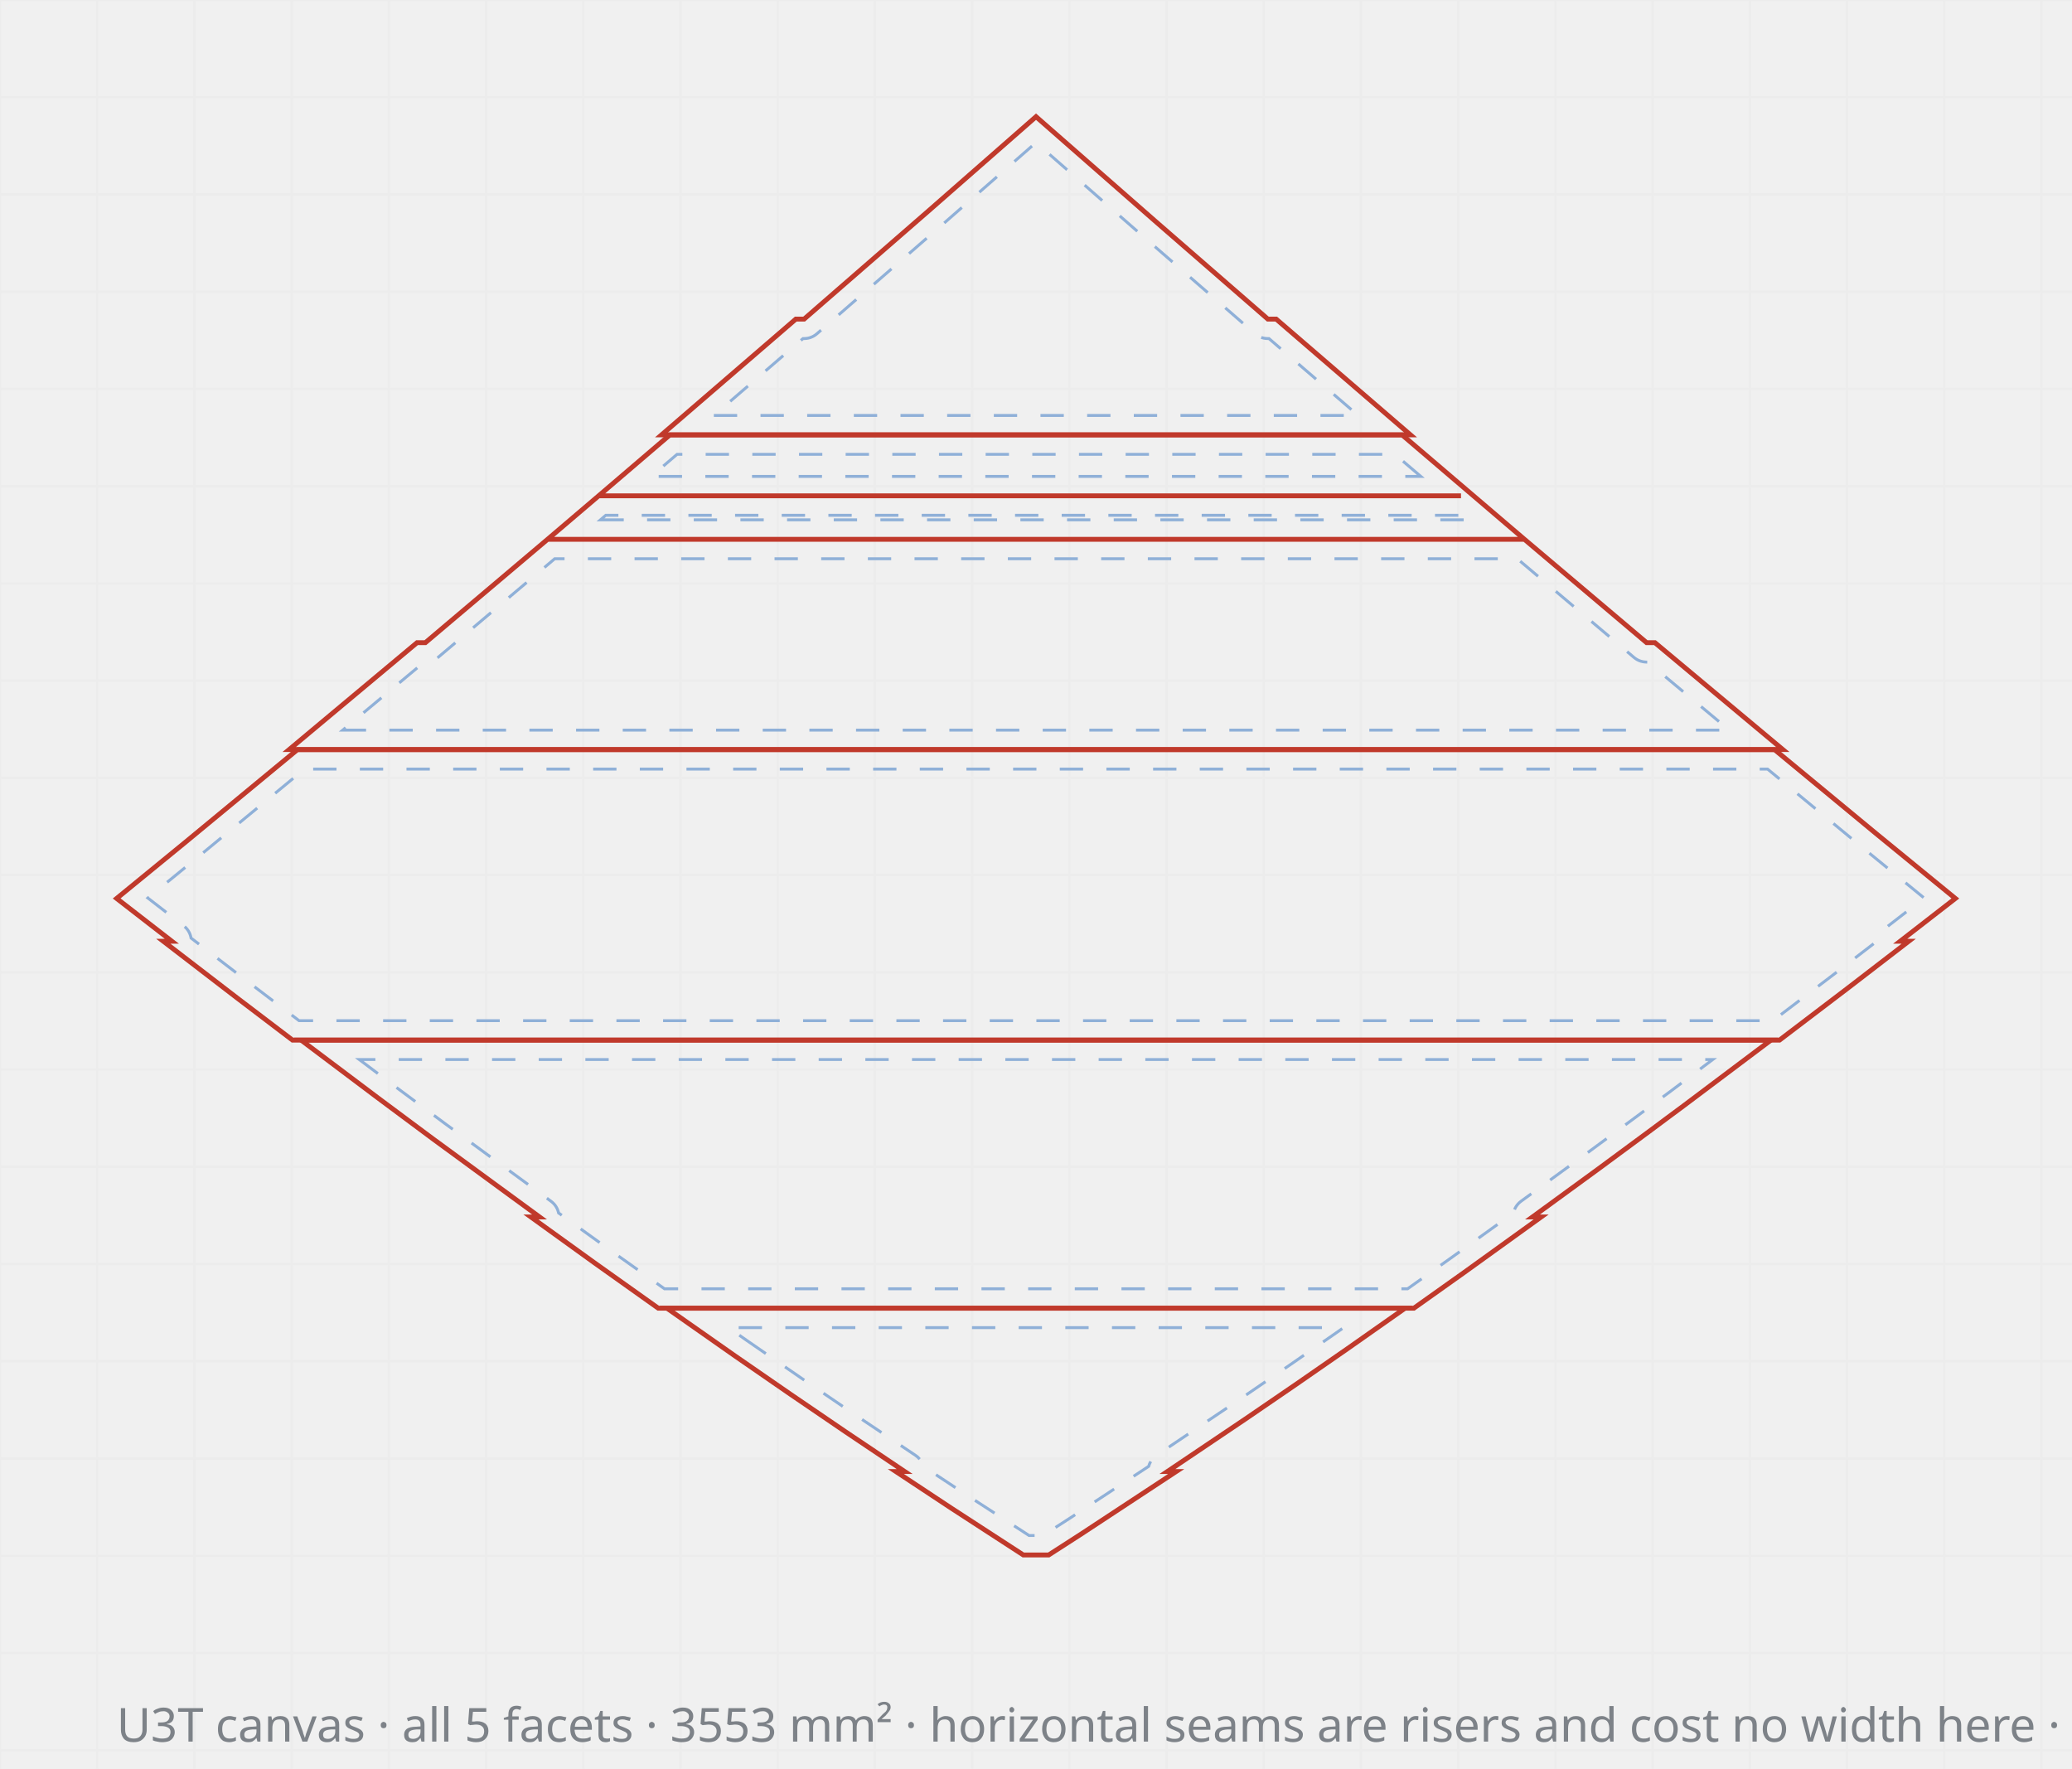
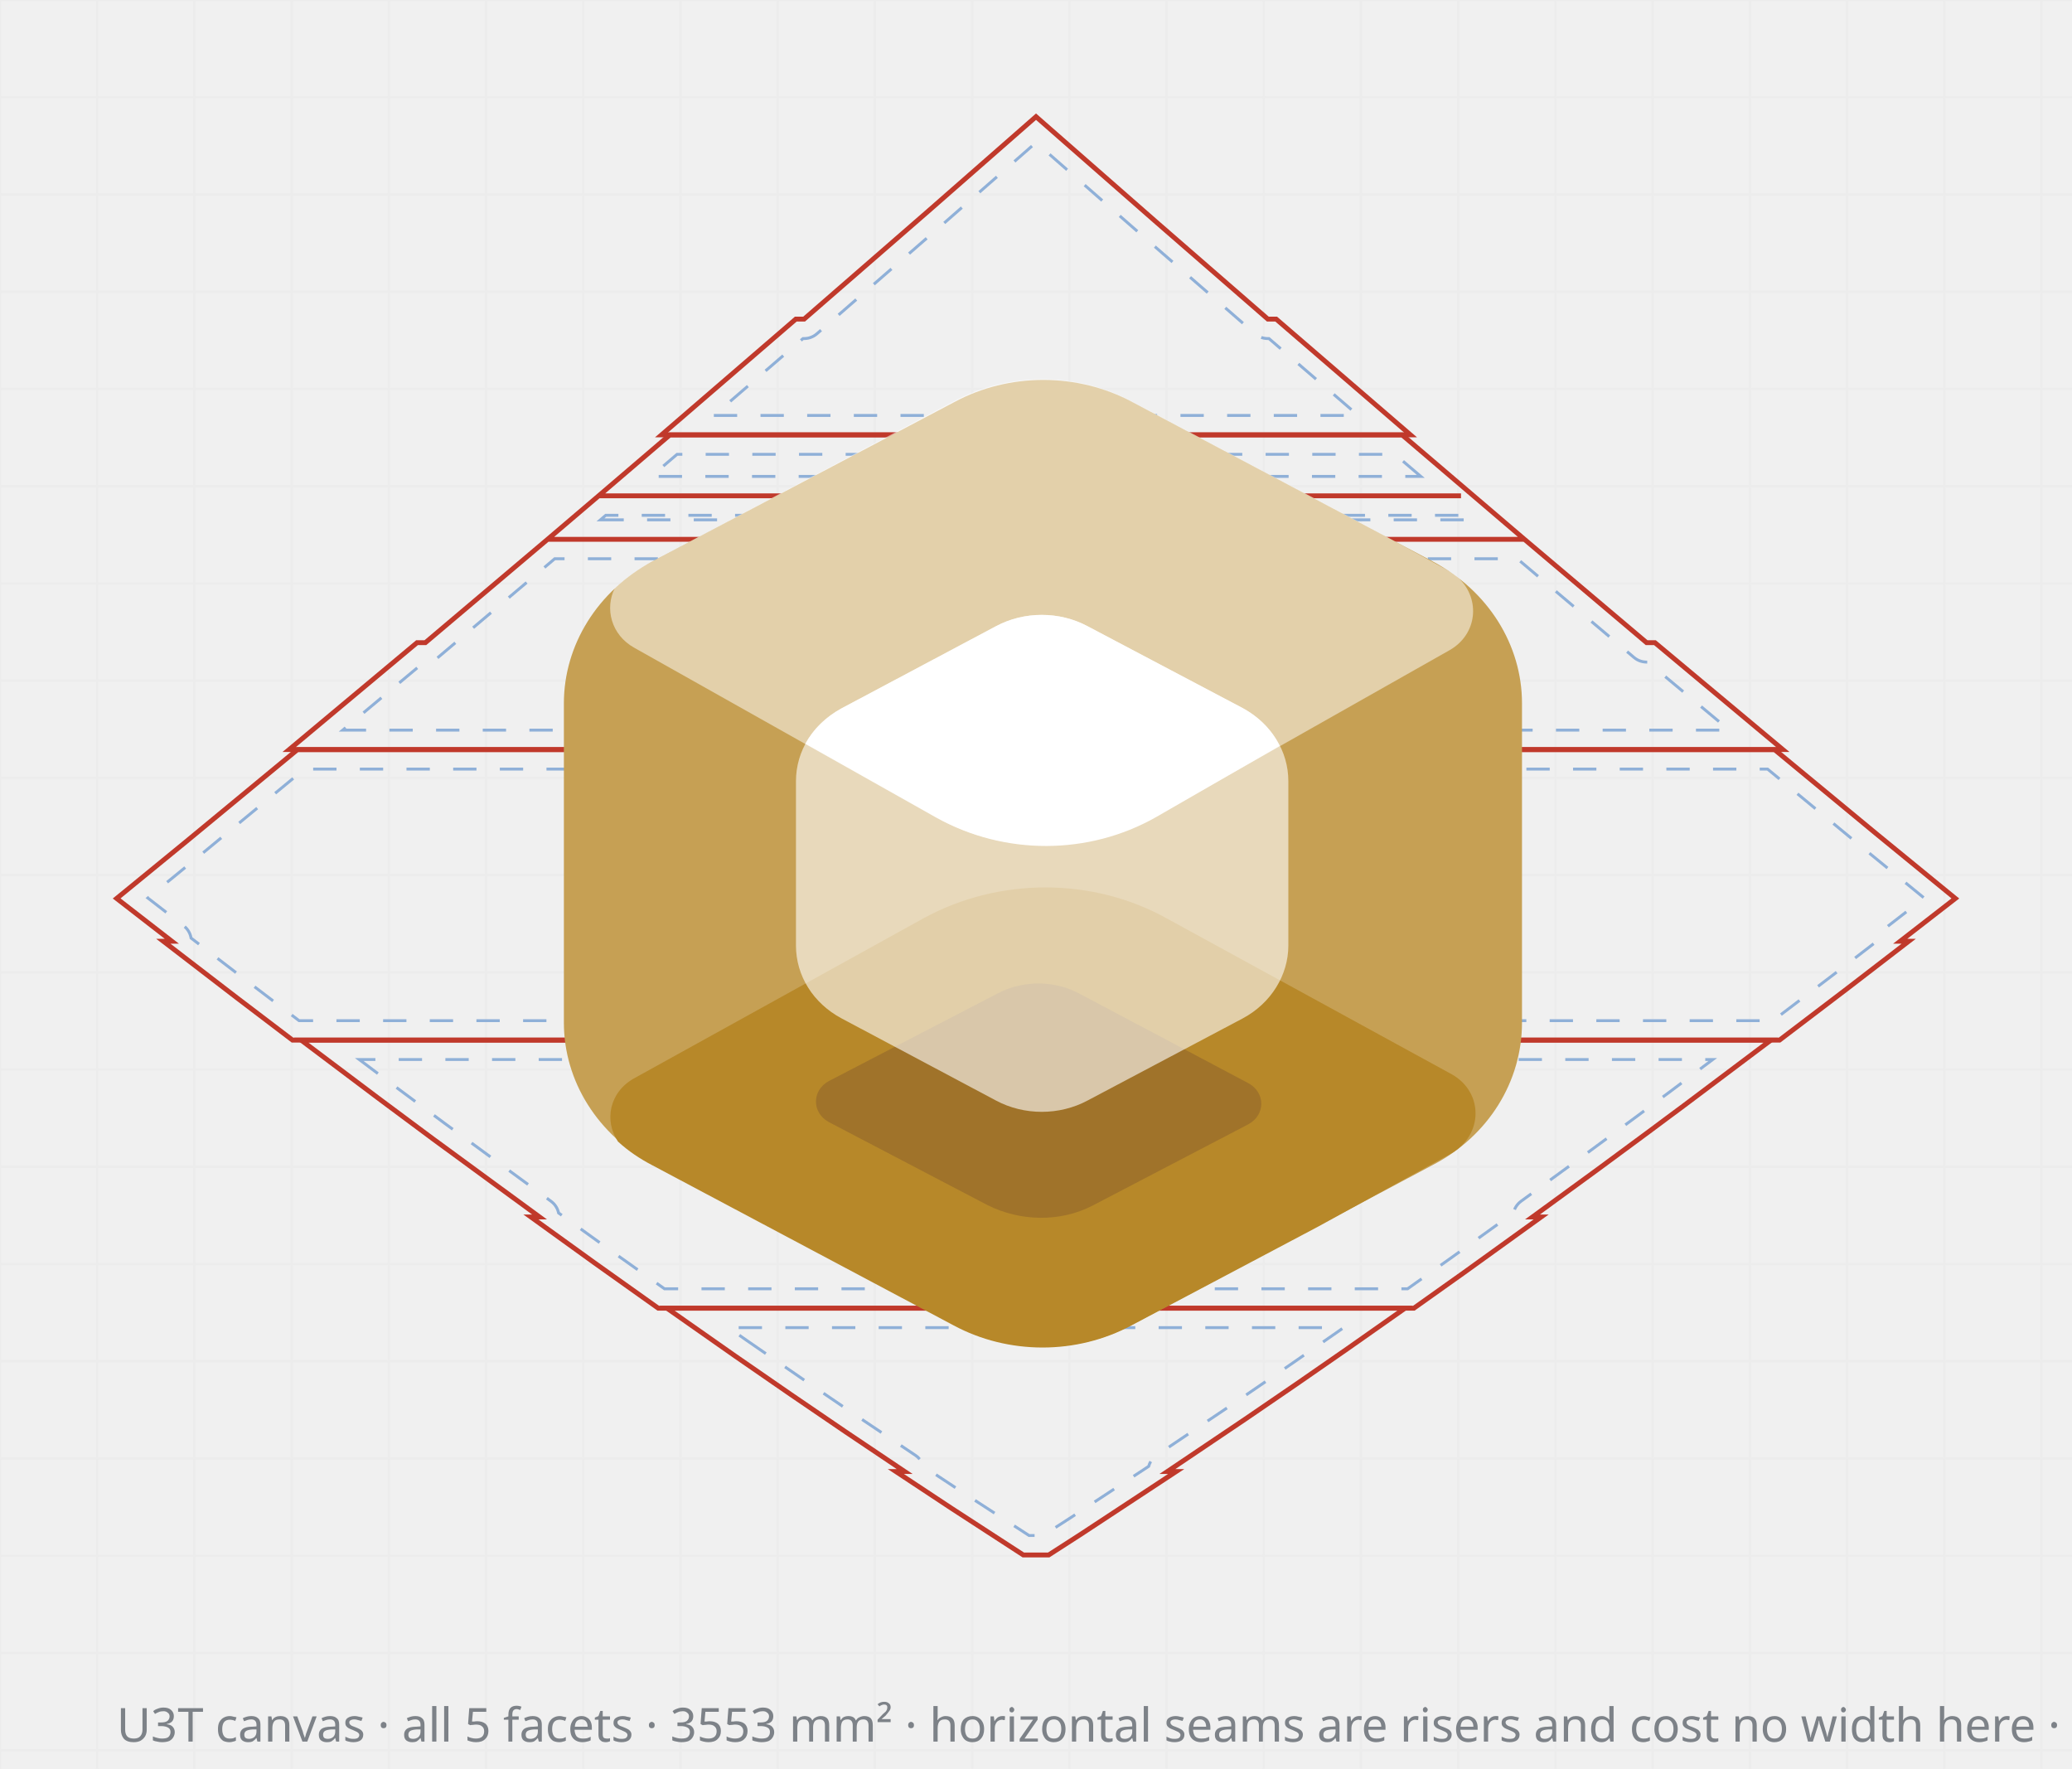
- <svg xmlns="http://www.w3.org/2000/svg" width="106.57mm" height="90.96mm" viewBox="0 0 106.57 90.96">
+ <svg xmlns="http://www.w3.org/2000/svg" width="106.57mm" height="90.96mm" viewBox="0 0 106.57 90.96" version="1.1" id="svg52" xml:space="preserve">
+   <defs id="defs52" />
  <g id="template" fill="none" stroke-width="0.12">
-     <line x1="0.00" y1="0" x2="0.00" y2="90.96" stroke="#ececec" />
-     <line x1="5.00" y1="0" x2="5.00" y2="90.96" stroke="#ececec" />
-     <line x1="10.00" y1="0" x2="10.00" y2="90.96" stroke="#ececec" />
-     <line x1="15.00" y1="0" x2="15.00" y2="90.96" stroke="#ececec" />
-     <line x1="20.00" y1="0" x2="20.00" y2="90.96" stroke="#ececec" />
-     <line x1="25.00" y1="0" x2="25.00" y2="90.96" stroke="#ececec" />
-     <line x1="30.00" y1="0" x2="30.00" y2="90.96" stroke="#ececec" />
-     <line x1="35.00" y1="0" x2="35.00" y2="90.96" stroke="#ececec" />
-     <line x1="40.00" y1="0" x2="40.00" y2="90.96" stroke="#ececec" />
-     <line x1="45.00" y1="0" x2="45.00" y2="90.96" stroke="#ececec" />
-     <line x1="50.00" y1="0" x2="50.00" y2="90.96" stroke="#ececec" />
-     <line x1="55.00" y1="0" x2="55.00" y2="90.96" stroke="#ececec" />
-     <line x1="60.00" y1="0" x2="60.00" y2="90.96" stroke="#ececec" />
-     <line x1="65.00" y1="0" x2="65.00" y2="90.96" stroke="#ececec" />
-     <line x1="70.00" y1="0" x2="70.00" y2="90.96" stroke="#ececec" />
-     <line x1="75.00" y1="0" x2="75.00" y2="90.96" stroke="#ececec" />
-     <line x1="80.00" y1="0" x2="80.00" y2="90.96" stroke="#ececec" />
-     <line x1="85.00" y1="0" x2="85.00" y2="90.96" stroke="#ececec" />
-     <line x1="90.00" y1="0" x2="90.00" y2="90.96" stroke="#ececec" />
-     <line x1="95.00" y1="0" x2="95.00" y2="90.96" stroke="#ececec" />
-     <line x1="100.00" y1="0" x2="100.00" y2="90.96" stroke="#ececec" />
-     <line x1="105.00" y1="0" x2="105.00" y2="90.96" stroke="#ececec" />
-     <line x1="0" y1="0.00" x2="106.57" y2="0.00" stroke="#ececec" />
-     <line x1="0" y1="5.00" x2="106.57" y2="5.00" stroke="#ececec" />
-     <line x1="0" y1="10.00" x2="106.57" y2="10.00" stroke="#ececec" />
-     <line x1="0" y1="15.00" x2="106.57" y2="15.00" stroke="#ececec" />
-     <line x1="0" y1="20.00" x2="106.57" y2="20.00" stroke="#ececec" />
-     <line x1="0" y1="25.00" x2="106.57" y2="25.00" stroke="#ececec" />
-     <line x1="0" y1="30.00" x2="106.57" y2="30.00" stroke="#ececec" />
-     <line x1="0" y1="35.00" x2="106.57" y2="35.00" stroke="#ececec" />
-     <line x1="0" y1="40.00" x2="106.57" y2="40.00" stroke="#ececec" />
-     <line x1="0" y1="45.00" x2="106.57" y2="45.00" stroke="#ececec" />
-     <line x1="0" y1="50.00" x2="106.57" y2="50.00" stroke="#ececec" />
-     <line x1="0" y1="55.00" x2="106.57" y2="55.00" stroke="#ececec" />
-     <line x1="0" y1="60.00" x2="106.57" y2="60.00" stroke="#ececec" />
-     <line x1="0" y1="65.00" x2="106.57" y2="65.00" stroke="#ececec" />
-     <line x1="0" y1="70.00" x2="106.57" y2="70.00" stroke="#ececec" />
-     <line x1="0" y1="75.00" x2="106.57" y2="75.00" stroke="#ececec" />
-     <line x1="0" y1="80.00" x2="106.57" y2="80.00" stroke="#ececec" />
-     <line x1="0" y1="85.00" x2="106.57" y2="85.00" stroke="#ececec" />
-     <line x1="0" y1="90.00" x2="106.57" y2="90.00" stroke="#ececec" />
-     <path d="M 37.830,69.745 L 34.303,67.272 L 72.268,67.272 L 69.281,69.371 L 66.674,71.178 L 64.062,72.965 L 60.045,75.669 L 60.497,75.669 L 55.608,78.886 L 53.939,79.961 L 52.632,79.961 L 48.944,77.566 L 46.074,75.669 L 46.528,75.669 L 43.486,73.626 L 40.658,71.698 L 37.830,69.745 Z" stroke="#c0392b" stroke-width="0.25" />
-     <path d="M 38.401,68.925 L 41.223,70.874 L 44.046,72.798 L 47.085,74.839 L 47.164,74.897 L 47.236,74.963 L 47.302,75.036 L 47.360,75.115 L 47.410,75.199 L 47.452,75.288 L 47.485,75.380 L 47.492,75.407 L 49.492,76.730 L 52.928,78.961 L 53.645,78.961 L 55.062,78.048 L 59.082,75.403 L 59.088,75.381 L 59.120,75.288 L 59.162,75.200 L 59.212,75.115 L 59.270,75.037 L 59.336,74.964 L 59.408,74.898 L 59.487,74.839 L 63.500,72.138 L 66.107,70.354 L 68.709,68.551 L 69.106,68.272 L 37.471,68.272 L 38.401,68.925 Z" stroke="#8FB0D8" stroke-width="0.15" stroke-dasharray="1.2,1.2" />
-     <path d="M 15.484,53.484 L 36.089,53.484 L 91.089,53.484 L 86.591,56.866 L 85.708,57.521 L 85.677,57.520 L 85.708,57.521 L 84.815,58.186 L 82.149,60.154 L 78.821,62.581 L 79.266,62.581 L 75.311,65.431 L 72.718,67.273 L 33.857,67.273 L 30.557,64.926 L 27.306,62.581 L 27.751,62.581 L 22.274,58.569 L 19.446,56.465 L 15.484,53.484 Z" stroke="#c0392b" stroke-width="0.25" />
-     <path d="M 18.476,54.484 L 20.045,55.665 L 22.868,57.764 L 28.342,61.774 L 28.417,61.835 L 28.486,61.902 L 28.548,61.976 L 28.602,62.056 L 28.649,62.140 L 28.687,62.229 L 28.717,62.321 L 28.728,62.373 L 31.139,64.113 L 34.176,66.273 L 72.399,66.273 L 74.729,64.617 L 77.844,62.373 L 77.856,62.319 L 77.886,62.227 L 77.924,62.139 L 77.971,62.054 L 78.026,61.975 L 78.088,61.901 L 78.157,61.833 L 78.232,61.773 L 81.557,59.348 L 84.220,57.383 L 84.939,56.846 L 84.989,56.794 L 85.064,56.730 L 85.144,56.674 L 85.229,56.626 L 85.245,56.619 L 85.993,56.064 L 88.094,54.484 L 36.089,54.484 L 18.476,54.484 Z" stroke="#8FB0D8" stroke-width="0.15" stroke-dasharray="1.2,1.2" />
-     <path d="M 6.000,46.201 L 9.550,43.297 L 15.298,38.549 L 91.273,38.549 L 96.489,42.862 L 100.571,46.201 L 97.731,48.404 L 98.170,48.404 L 94.982,50.857 L 91.526,53.486 L 15.045,53.486 L 12.171,51.301 L 8.402,48.404 L 8.841,48.404 L 6.000,46.201 Z" stroke="#c0392b" stroke-width="0.25" />
-     <path d="M 7.605,46.180 L 9.454,47.613 L 9.529,47.678 L 9.598,47.750 L 9.659,47.828 L 9.712,47.912 L 9.757,48.001 L 9.792,48.093 L 9.818,48.189 L 9.826,48.237 L 12.779,50.506 L 15.382,52.486 L 91.189,52.486 L 94.374,50.063 L 96.746,48.238 L 96.754,48.189 L 96.780,48.094 L 96.816,48.001 L 96.860,47.912 L 96.913,47.828 L 96.974,47.750 L 97.043,47.678 L 97.118,47.614 L 98.966,46.180 L 95.856,43.636 L 95.852,43.633 L 90.913,39.549 L 15.658,39.549 L 10.187,44.068 L 10.183,44.071 L 7.605,46.180 Z" stroke="#8FB0D8" stroke-width="0.15" stroke-dasharray="1.2,1.2" />
-     <path d="M 14.873,38.545 L 21.451,33.047 L 21.879,33.047 L 28.165,27.733 L 70.482,27.733 L 28.165,27.733 L 30.789,25.498 L 75.144,25.498 L 30.789,25.498 L 34.454,22.363 L 72.115,22.363 L 78.406,27.733 L 30.260,27.733 L 78.406,27.733 L 84.690,33.047 L 85.117,33.047 L 91.697,38.545 L 14.873,38.545 Z" stroke="#c0392b" stroke-width="0.25" />
-     <path d="M 17.629,37.545 L 88.941,37.545 L 84.754,34.047 L 84.690,34.047 L 84.590,34.041 L 84.491,34.026 L 84.394,34.002 L 84.299,33.967 L 84.209,33.923 L 84.124,33.871 L 84.044,33.810 L 78.040,28.733 L 70.482,28.733 L 70.482,28.733 L 28.531,28.733 L 22.525,33.810 L 22.445,33.871 L 22.360,33.923 L 22.270,33.967 L 22.176,34.002 L 22.078,34.026 L 21.979,34.041 L 21.879,34.047 L 21.814,34.047 L 17.629,37.545 Z" stroke="#8FB0D8" stroke-width="0.15" stroke-dasharray="1.2,1.2" />
-     <path d="M 30.882,26.733 L 75.694,26.733 L 75.384,26.468 L 75.339,26.479 L 75.242,26.494 L 75.144,26.498 L 31.157,26.498 L 30.882,26.733 Z" stroke="#8FB0D8" stroke-width="0.15" stroke-dasharray="1.2,1.2" />
-     <path d="M 73.076,24.498 L 71.746,23.363 L 34.823,23.363 L 33.496,24.498 L 73.076,24.498 Z" stroke="#8FB0D8" stroke-width="0.15" stroke-dasharray="1.2,1.2" />
-     <path d="M 34.024,22.364 L 40.930,16.410 L 41.357,16.410 L 47.734,10.865 L 53.286,6.000 L 59.479,11.426 L 65.211,16.410 L 65.639,16.410 L 72.547,22.364 L 34.024,22.364 Z" stroke="#c0392b" stroke-width="0.25" />
-     <path d="M 36.715,21.364 L 69.855,21.364 L 65.267,17.410 L 65.211,17.410 L 65.109,17.405 L 65.008,17.390 L 64.909,17.364 L 64.814,17.328 L 64.722,17.283 L 64.636,17.228 L 64.555,17.165 L 58.823,12.181 L 58.820,12.178 L 53.286,7.330 L 48.393,11.617 L 48.390,11.619 L 42.014,17.165 L 41.933,17.228 L 41.847,17.283 L 41.755,17.328 L 41.659,17.364 L 41.560,17.390 L 41.459,17.405 L 41.357,17.410 L 41.302,17.410 L 36.715,21.364 Z" stroke="#8FB0D8" stroke-width="0.15" stroke-dasharray="1.2,1.2" />
-     <text x="6.00" y="89.56" font-family="sans-serif" font-size="2.4" fill="#7d8288" stroke="none">U3T canvas · all 5 facets · 3553 mm² · horizontal seams are risers and cost no width here · grid 5 mm · min feature 0.55 mm</text>
+     <line x1="0.00" y1="0" x2="0.00" y2="90.96" stroke="#ececec" id="line1" />
+     <line x1="5.00" y1="0" x2="5.00" y2="90.96" stroke="#ececec" id="line2" />
+     <line x1="10.00" y1="0" x2="10.00" y2="90.96" stroke="#ececec" id="line3" />
+     <line x1="15.00" y1="0" x2="15.00" y2="90.96" stroke="#ececec" id="line4" />
+     <line x1="20.00" y1="0" x2="20.00" y2="90.96" stroke="#ececec" id="line5" />
+     <line x1="25.00" y1="0" x2="25.00" y2="90.96" stroke="#ececec" id="line6" />
+     <line x1="30.00" y1="0" x2="30.00" y2="90.96" stroke="#ececec" id="line7" />
+     <line x1="35.00" y1="0" x2="35.00" y2="90.96" stroke="#ececec" id="line8" />
+     <line x1="40.00" y1="0" x2="40.00" y2="90.96" stroke="#ececec" id="line9" />
+     <line x1="45.00" y1="0" x2="45.00" y2="90.96" stroke="#ececec" id="line10" />
+     <line x1="50.00" y1="0" x2="50.00" y2="90.96" stroke="#ececec" id="line11" />
+     <line x1="55.00" y1="0" x2="55.00" y2="90.96" stroke="#ececec" id="line12" />
+     <line x1="60.00" y1="0" x2="60.00" y2="90.96" stroke="#ececec" id="line13" />
+     <line x1="65.00" y1="0" x2="65.00" y2="90.96" stroke="#ececec" id="line14" />
+     <line x1="70.00" y1="0" x2="70.00" y2="90.96" stroke="#ececec" id="line15" />
+     <line x1="75.00" y1="0" x2="75.00" y2="90.96" stroke="#ececec" id="line16" />
+     <line x1="80.00" y1="0" x2="80.00" y2="90.96" stroke="#ececec" id="line17" />
+     <line x1="85.00" y1="0" x2="85.00" y2="90.96" stroke="#ececec" id="line18" />
+     <line x1="90.00" y1="0" x2="90.00" y2="90.96" stroke="#ececec" id="line19" />
+     <line x1="95.00" y1="0" x2="95.00" y2="90.96" stroke="#ececec" id="line20" />
+     <line x1="100.00" y1="0" x2="100.00" y2="90.96" stroke="#ececec" id="line21" />
+     <line x1="105.00" y1="0" x2="105.00" y2="90.96" stroke="#ececec" id="line22" />
+     <line x1="0" y1="0.00" x2="106.57" y2="0.00" stroke="#ececec" id="line23" />
+     <line x1="0" y1="5.00" x2="106.57" y2="5.00" stroke="#ececec" id="line24" />
+     <line x1="0" y1="10.00" x2="106.57" y2="10.00" stroke="#ececec" id="line25" />
+     <line x1="0" y1="15.00" x2="106.57" y2="15.00" stroke="#ececec" id="line26" />
+     <line x1="0" y1="20.00" x2="106.57" y2="20.00" stroke="#ececec" id="line27" />
+     <line x1="0" y1="25.00" x2="106.57" y2="25.00" stroke="#ececec" id="line28" />
+     <line x1="0" y1="30.00" x2="106.57" y2="30.00" stroke="#ececec" id="line29" />
+     <line x1="0" y1="35.00" x2="106.57" y2="35.00" stroke="#ececec" id="line30" />
+     <line x1="0" y1="40.00" x2="106.57" y2="40.00" stroke="#ececec" id="line31" />
+     <line x1="0" y1="45.00" x2="106.57" y2="45.00" stroke="#ececec" id="line32" />
+     <line x1="0" y1="50.00" x2="106.57" y2="50.00" stroke="#ececec" id="line33" />
+     <line x1="0" y1="55.00" x2="106.57" y2="55.00" stroke="#ececec" id="line34" />
+     <line x1="0" y1="60.00" x2="106.57" y2="60.00" stroke="#ececec" id="line35" />
+     <line x1="0" y1="65.00" x2="106.57" y2="65.00" stroke="#ececec" id="line36" />
+     <line x1="0" y1="70.00" x2="106.57" y2="70.00" stroke="#ececec" id="line37" />
+     <line x1="0" y1="75.00" x2="106.57" y2="75.00" stroke="#ececec" id="line38" />
+     <line x1="0" y1="80.00" x2="106.57" y2="80.00" stroke="#ececec" id="line39" />
+     <line x1="0" y1="85.00" x2="106.57" y2="85.00" stroke="#ececec" id="line40" />
+     <line x1="0" y1="90.00" x2="106.57" y2="90.00" stroke="#ececec" id="line41" />
+     <path d="M 37.830,69.745 L 34.303,67.272 L 72.268,67.272 L 69.281,69.371 L 66.674,71.178 L 64.062,72.965 L 60.045,75.669 L 60.497,75.669 L 55.608,78.886 L 53.939,79.961 L 52.632,79.961 L 48.944,77.566 L 46.074,75.669 L 46.528,75.669 L 43.486,73.626 L 40.658,71.698 L 37.830,69.745 Z" stroke="#c0392b" stroke-width="0.25" id="path41" />
+     <path d="M 38.401,68.925 L 41.223,70.874 L 44.046,72.798 L 47.085,74.839 L 47.164,74.897 L 47.236,74.963 L 47.302,75.036 L 47.360,75.115 L 47.410,75.199 L 47.452,75.288 L 47.485,75.380 L 47.492,75.407 L 49.492,76.730 L 52.928,78.961 L 53.645,78.961 L 55.062,78.048 L 59.082,75.403 L 59.088,75.381 L 59.120,75.288 L 59.162,75.200 L 59.212,75.115 L 59.270,75.037 L 59.336,74.964 L 59.408,74.898 L 59.487,74.839 L 63.500,72.138 L 66.107,70.354 L 68.709,68.551 L 69.106,68.272 L 37.471,68.272 L 38.401,68.925 Z" stroke="#8FB0D8" stroke-width="0.15" stroke-dasharray="1.2,1.2" id="path42" />
+     <path d="M 15.484,53.484 L 36.089,53.484 L 91.089,53.484 L 86.591,56.866 L 85.708,57.521 L 85.677,57.520 L 85.708,57.521 L 84.815,58.186 L 82.149,60.154 L 78.821,62.581 L 79.266,62.581 L 75.311,65.431 L 72.718,67.273 L 33.857,67.273 L 30.557,64.926 L 27.306,62.581 L 27.751,62.581 L 22.274,58.569 L 19.446,56.465 L 15.484,53.484 Z" stroke="#c0392b" stroke-width="0.25" id="path43" />
+     <path d="M 18.476,54.484 L 20.045,55.665 L 22.868,57.764 L 28.342,61.774 L 28.417,61.835 L 28.486,61.902 L 28.548,61.976 L 28.602,62.056 L 28.649,62.140 L 28.687,62.229 L 28.717,62.321 L 28.728,62.373 L 31.139,64.113 L 34.176,66.273 L 72.399,66.273 L 74.729,64.617 L 77.844,62.373 L 77.856,62.319 L 77.886,62.227 L 77.924,62.139 L 77.971,62.054 L 78.026,61.975 L 78.088,61.901 L 78.157,61.833 L 78.232,61.773 L 81.557,59.348 L 84.220,57.383 L 84.939,56.846 L 84.989,56.794 L 85.064,56.730 L 85.144,56.674 L 85.229,56.626 L 85.245,56.619 L 85.993,56.064 L 88.094,54.484 L 36.089,54.484 L 18.476,54.484 Z" stroke="#8FB0D8" stroke-width="0.15" stroke-dasharray="1.2,1.2" id="path44" />
+     <path d="M 6.000,46.201 L 9.550,43.297 L 15.298,38.549 L 91.273,38.549 L 96.489,42.862 L 100.571,46.201 L 97.731,48.404 L 98.170,48.404 L 94.982,50.857 L 91.526,53.486 L 15.045,53.486 L 12.171,51.301 L 8.402,48.404 L 8.841,48.404 L 6.000,46.201 Z" stroke="#c0392b" stroke-width="0.25" id="path45" />
+     <path d="M 7.605,46.180 L 9.454,47.613 L 9.529,47.678 L 9.598,47.750 L 9.659,47.828 L 9.712,47.912 L 9.757,48.001 L 9.792,48.093 L 9.818,48.189 L 9.826,48.237 L 12.779,50.506 L 15.382,52.486 L 91.189,52.486 L 94.374,50.063 L 96.746,48.238 L 96.754,48.189 L 96.780,48.094 L 96.816,48.001 L 96.860,47.912 L 96.913,47.828 L 96.974,47.750 L 97.043,47.678 L 97.118,47.614 L 98.966,46.180 L 95.856,43.636 L 95.852,43.633 L 90.913,39.549 L 15.658,39.549 L 10.187,44.068 L 10.183,44.071 L 7.605,46.180 Z" stroke="#8FB0D8" stroke-width="0.15" stroke-dasharray="1.2,1.2" id="path46" />
+     <path d="M 14.873,38.545 L 21.451,33.047 L 21.879,33.047 L 28.165,27.733 L 70.482,27.733 L 28.165,27.733 L 30.789,25.498 L 75.144,25.498 L 30.789,25.498 L 34.454,22.363 L 72.115,22.363 L 78.406,27.733 L 30.260,27.733 L 78.406,27.733 L 84.690,33.047 L 85.117,33.047 L 91.697,38.545 L 14.873,38.545 Z" stroke="#c0392b" stroke-width="0.25" id="path47" />
+     <path d="M 17.629,37.545 L 88.941,37.545 L 84.754,34.047 L 84.690,34.047 L 84.590,34.041 L 84.491,34.026 L 84.394,34.002 L 84.299,33.967 L 84.209,33.923 L 84.124,33.871 L 84.044,33.810 L 78.040,28.733 L 70.482,28.733 L 70.482,28.733 L 28.531,28.733 L 22.525,33.810 L 22.445,33.871 L 22.360,33.923 L 22.270,33.967 L 22.176,34.002 L 22.078,34.026 L 21.979,34.041 L 21.879,34.047 L 21.814,34.047 L 17.629,37.545 Z" stroke="#8FB0D8" stroke-width="0.15" stroke-dasharray="1.2,1.2" id="path48" />
+     <path d="M 30.882,26.733 L 75.694,26.733 L 75.384,26.468 L 75.339,26.479 L 75.242,26.494 L 75.144,26.498 L 31.157,26.498 L 30.882,26.733 Z" stroke="#8FB0D8" stroke-width="0.15" stroke-dasharray="1.2,1.2" id="path49" />
+     <path d="M 73.076,24.498 L 71.746,23.363 L 34.823,23.363 L 33.496,24.498 L 73.076,24.498 Z" stroke="#8FB0D8" stroke-width="0.15" stroke-dasharray="1.2,1.2" id="path50" />
+     <path d="M 34.024,22.364 L 40.930,16.410 L 41.357,16.410 L 47.734,10.865 L 53.286,6.000 L 59.479,11.426 L 65.211,16.410 L 65.639,16.410 L 72.547,22.364 L 34.024,22.364 Z" stroke="#c0392b" stroke-width="0.25" id="path51" />
+     <path d="M 36.715,21.364 L 69.855,21.364 L 65.267,17.410 L 65.211,17.410 L 65.109,17.405 L 65.008,17.390 L 64.909,17.364 L 64.814,17.328 L 64.722,17.283 L 64.636,17.228 L 64.555,17.165 L 58.823,12.181 L 58.820,12.178 L 53.286,7.330 L 48.393,11.617 L 48.390,11.619 L 42.014,17.165 L 41.933,17.228 L 41.847,17.283 L 41.755,17.328 L 41.659,17.364 L 41.560,17.390 L 41.459,17.405 L 41.357,17.410 L 41.302,17.410 L 36.715,21.364 Z" stroke="#8FB0D8" stroke-width="0.15" stroke-dasharray="1.2,1.2" id="path52" />
+     <text x="6.00" y="89.56" font-family="sans-serif" font-size="2.4" fill="#7d8288" stroke="none" id="text52">U3T canvas · all 5 facets · 3553 mm² · horizontal seams are risers and cost no width here · grid 5 mm · min feature 0.55 mm</text>
  </g>
  <g id="artwork">
-     
+     <g id="g6" transform="matrix(0.4032675,0,0,0.3706321,26.30043,17.15568)">
+       <path class="st0" d="M 128.9,95.6 V 51.3 c 0,-8.1 -4.3,-15.6 -11.4,-19.7 L 79.2,9.5 C 72.2,5.4 63.5,5.4 56.5,9.5 L 18,31.6 C 11,35.7 6.7,43.2 6.7,51.3 v 44.3 c 0,8.1 4.3,15.6 11.4,19.7 l 38.4,22.2 c 7,4.1 15.7,4.1 22.7,0 l 38.4,-22.2 c 7,-4 11.3,-11.5 11.3,-19.7 z" id="path1" style="fill:#c6a054" />
+       <path class="st1" d="M 120,102.8 83.7,81.2 C 74.2,75.4 62.2,75.4 52.6,81.1 l -36.9,22.2 c -3.2,1.9 -3.9,5.9 -2.1,8.8 1.3,1.3 2.8,2.4 4.4,3.3 l 38.4,22.2 c 7,4.1 15.7,4.1 22.7,0 l 23.8,-13.7 16.9,-10.1 c 4.2,-2.6 4.2,-8.5 0.2,-11 z" id="path2" style="fill:#b78829" />
+       <path class="st2" d="M 60.7,120.9 40.5,109.4 c -2.2,-1.3 -2.2,-4.4 0,-5.7 L 62.1,91.5 c 3.2,-1.8 7.2,-1.8 10.4,0.1 L 94,104 c 2.2,1.3 2.2,4.4 0,5.7 L 74.1,121 c -4.1,2.3 -9.2,2.2 -13.4,-0.1 z" id="path3" style="fill:#a0732a" />
+       <path class="st3" d="M 99.1,84.9 V 62.1 c 0,-4.2 -2.2,-8 -5.8,-10.1 L 73.5,40.6 c -3.6,-2.1 -8.1,-2.1 -11.7,0 L 42.1,52 c -3.6,2.1 -5.8,5.9 -5.8,10.1 v 22.8 c 0,4.2 2.2,8 5.8,10.1 l 19.7,11.4 c 3.6,2.1 8.1,2.1 11.7,0 L 93.3,95 c 3.6,-2.1 5.8,-6 5.8,-10.1 z" id="path4" style="opacity:0.6;fill:#ffffff" />
+       <path class="st4" d="m 120.9,34 c -0.5,-0.5 -1.1,-0.9 -1.7,-1.3 L 110.3,27.4 79.1,9.4 C 72.1,5.3 63.4,5.3 56.4,9.4 L 18,31.6 c -1.8,1 -3.4,2.3 -4.8,3.7 -1.3,2.8 -0.5,6.5 2.5,8.3 l 38.4,23.5 c 8.6,5.2 19.3,5.2 27.9,0 l 37.7,-23.2 c 3.5,-2.2 3.9,-7 1.2,-9.9 z" id="path5" style="opacity:0.5;fill:#ffffff" />
+       <path class="st5" d="m 54.3,67.2 c 8.6,5.2 19.3,5.2 27.9,-0.1 L 98,57.2 C 97,55 95.4,53.2 93.2,51.9 L 73.5,40.6 c -3.6,-2.1 -8.1,-2.1 -11.7,0 L 42.1,52 c -2,1.2 -3.6,2.9 -4.6,4.9 z" id="path6" style="fill:#ffffff" />
+     </g>
  </g>
+   <style id="style18">@media (prefers-color-scheme: light) { :root { filter: none; } }
+ </style>
</svg>
